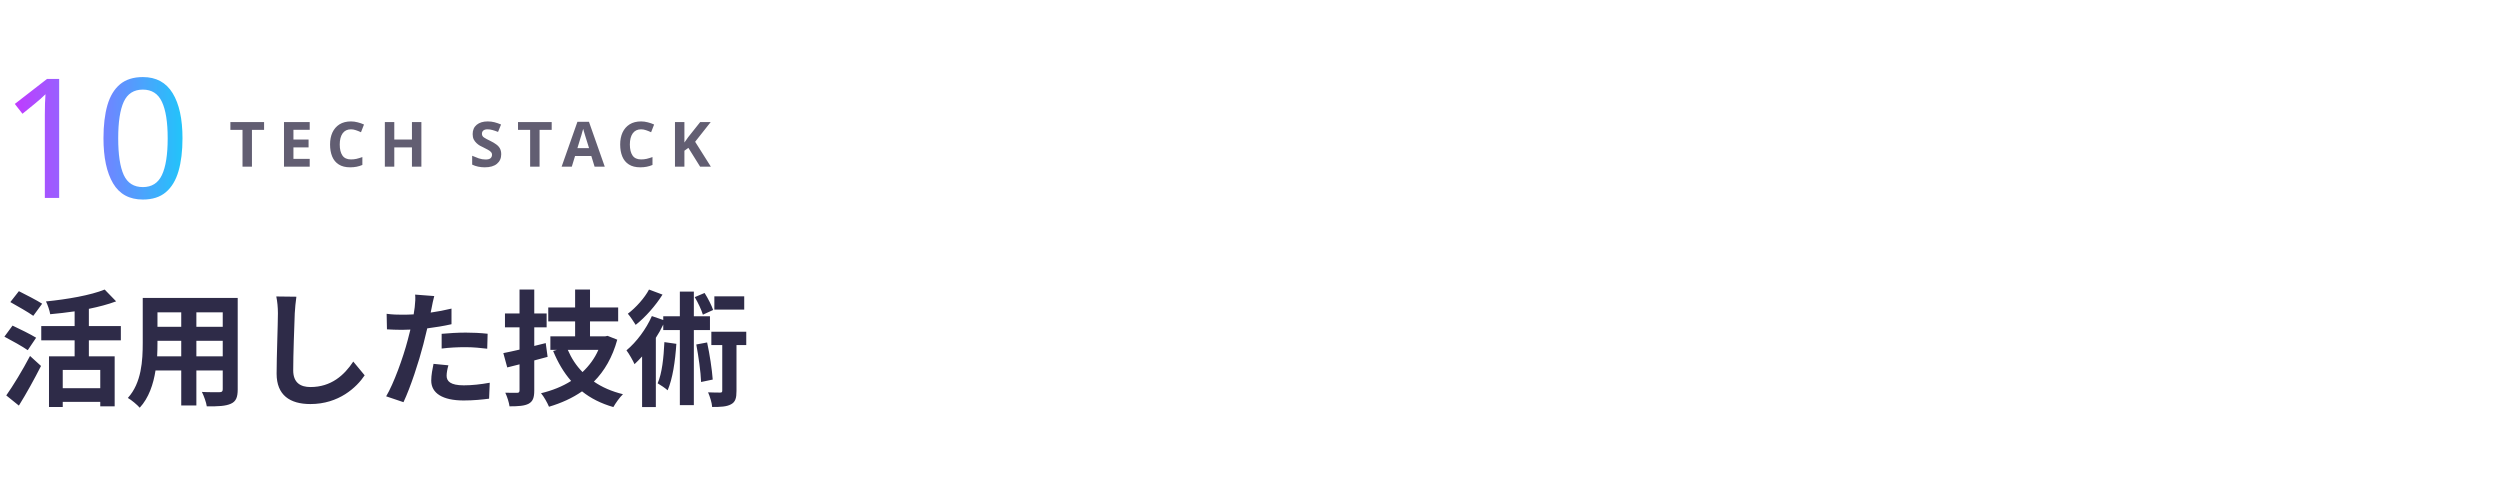
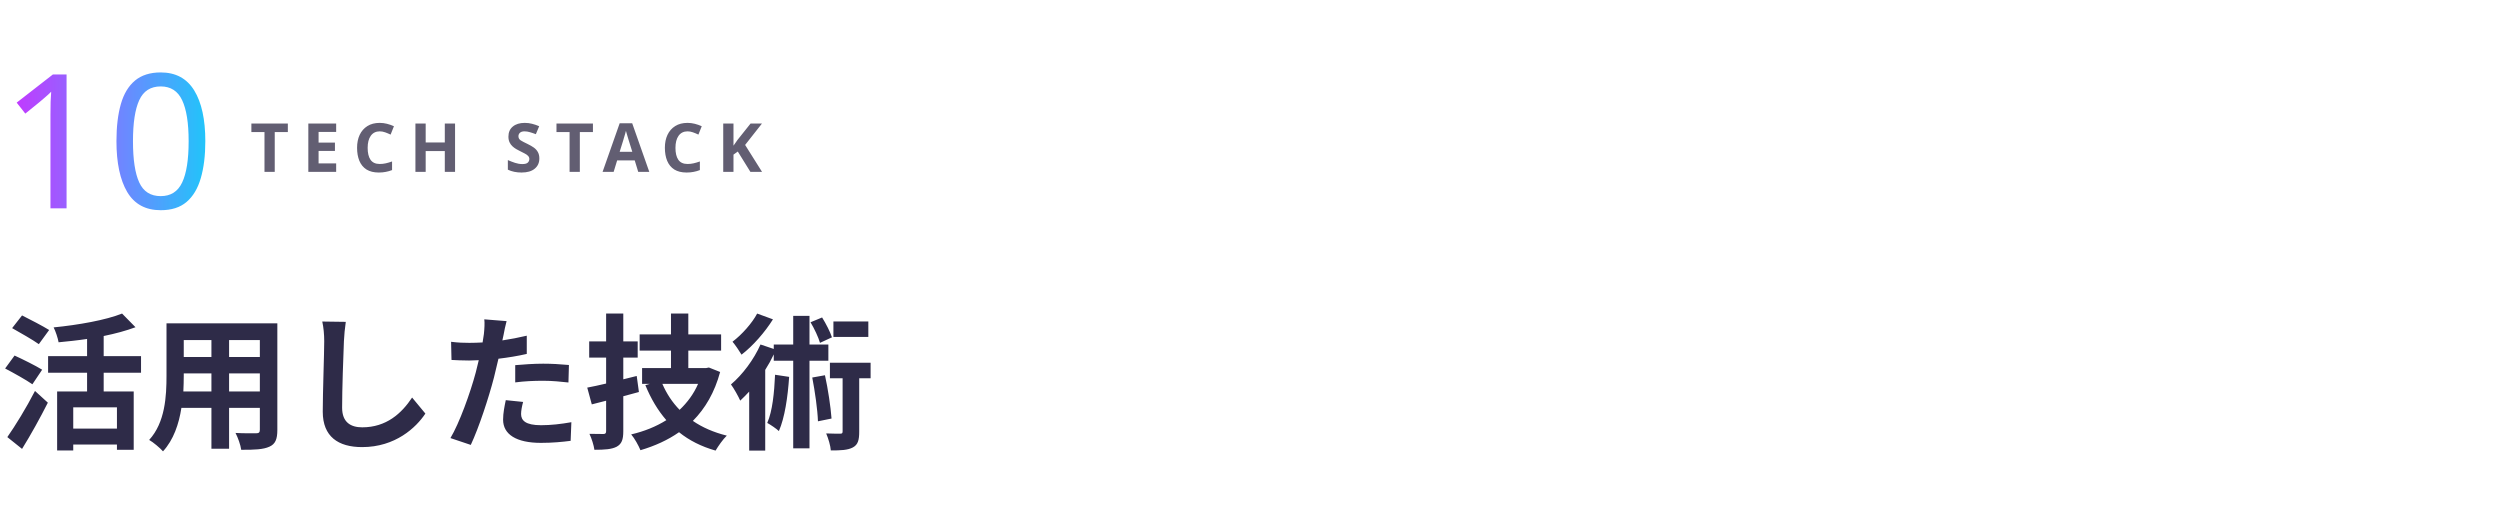
- <svg xmlns="http://www.w3.org/2000/svg" viewBox="0 0 480 92" width="480" height="92" role="img">
+ <svg xmlns="http://www.w3.org/2000/svg" viewBox="0 0 480 102" width="480" height="102" role="img">
  <defs>
    <filter id="glow" x="-30%" y="-30%" width="160%" height="160%">
      <feGaussianBlur stdDeviation="1.6" result="b" />
      <feMerge>
        <feMergeNode in="b" />
        <feMergeNode in="SourceGraphic" />
      </feMerge>
    </filter>
    <linearGradient id="brand" x1="0" y1="0" x2="1" y2="0">
      <stop offset="0" stop-color="#C03BFF" />
      <stop offset=".55" stop-color="#6F86FF" />
      <stop offset="1" stop-color="#22C4FA" />
    </linearGradient>
    <linearGradient id="bg" x1="0" y1="0" x2="1" y2="1">
      <stop offset="0" stop-color="#E8FAFF" />
      <stop offset="1" stop-color="#FFF5DC" />
    </linearGradient>
    <style>
.jp{font-family:'Hiragino Sans','Hiragino Kaku Gothic ProN','Yu Gothic UI','Yu Gothic','Meiryo','Noto Sans JP','Noto Sans CJK JP',sans-serif}
.disp{font-family:Impact,Haettenschweiler,'Anton','Arial Narrow Bold','Arial Black',sans-serif}
.gh{font-family:-apple-system,BlinkMacSystemFont,'Segoe UI','Noto Sans',Helvetica,Arial,sans-serif}
.rnd{font-family:RcRounded,'Hiragino Maru Gothic ProN','Yu Gothic UI','Noto Sans JP',sans-serif}
.hand{font-family:RcHand,'Hiragino Maru Gothic ProN','Yu Gothic UI','Noto Sans JP',sans-serif}
.mono{font-family:ui-monospace,SFMono-Regular,'Cascadia Mono',Consolas,'Liberation Mono',monospace}

@keyframes bob{0%,100%{transform:translateY(0)}50%{transform:translateY(-5px)}}
@keyframes blink{0%,90%,100%{transform:scaleY(1)}94%{transform:scaleY(.12)}}
@keyframes flow{to{stroke-dashoffset:-28}}
@keyframes pulse{0%,100%{opacity:.55}50%{opacity:1}}
.bob{animation:bob 2.6s ease-in-out infinite}
.eyes{transform-box:fill-box;transform-origin:center;animation:blink 4.8s infinite}
.flow{stroke-dasharray:6 8;animation:flow 1.1s linear infinite}
.pulse{animation:pulse 2.4s ease-in-out infinite}
@media (prefers-reduced-motion:reduce){.bob,.eyes,.flow,.pulse{animation:none}}
</style>
  </defs>
-   <text x="0" y="38" class="disp" font-size="32" font-weight="400" fill="url(#brand)" text-anchor="start" textLength="34" lengthAdjust="spacingAndGlyphs">10</text>
-   <text x="44" y="32" class="gh" font-size="12" font-weight="600" fill="#625E72" text-anchor="start" letter-spacing="2.5">TECH STACK</text>
-   <text x="0" y="76" class="gh" font-size="24" font-weight="600" fill="#2E2B48" text-anchor="start">活用した技術</text>
+   <text x="0" y="40" class="disp" font-size="36" font-weight="400" fill="url(#brand)" text-anchor="start" textLength="38" lengthAdjust="spacingAndGlyphs">10</text>
+   <text x="48" y="33" class="gh" font-size="13" font-weight="600" fill="#625E72" text-anchor="start" letter-spacing="2.5">TECH STACK</text>
+   <text x="0" y="84" class="gh" font-size="28" font-weight="600" fill="#2E2B48" text-anchor="start">活用した技術</text>
</svg>
